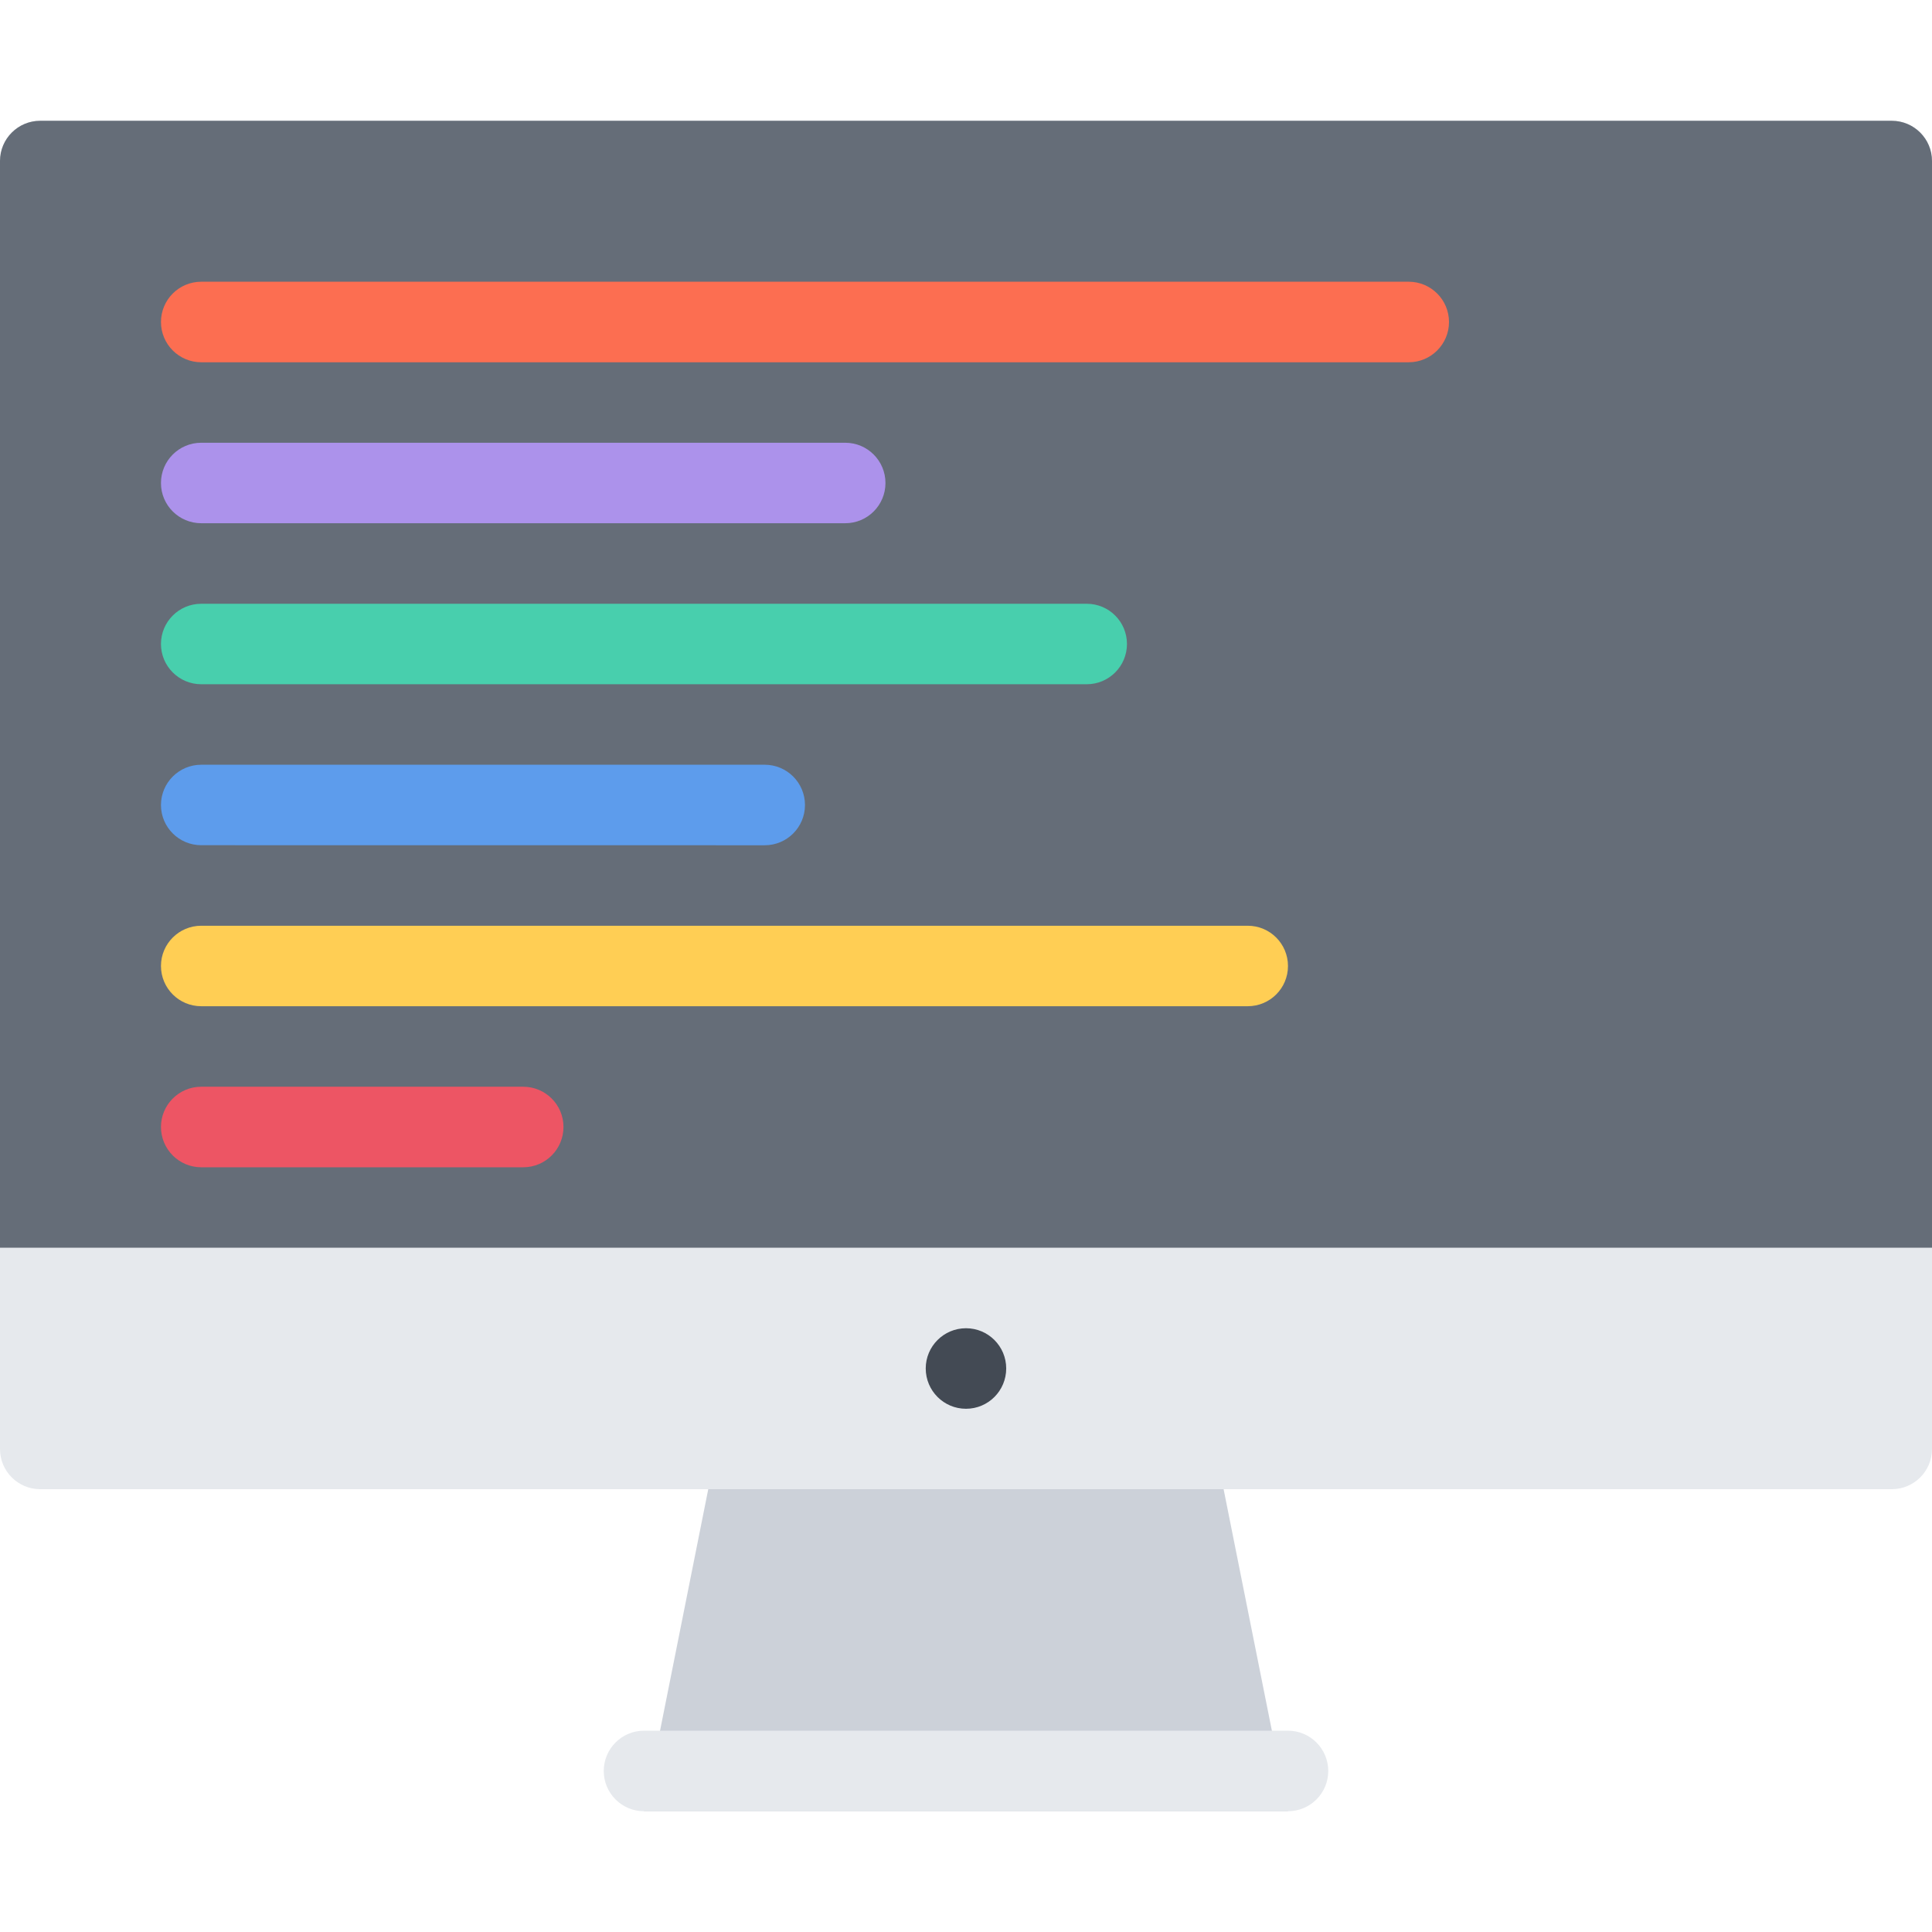
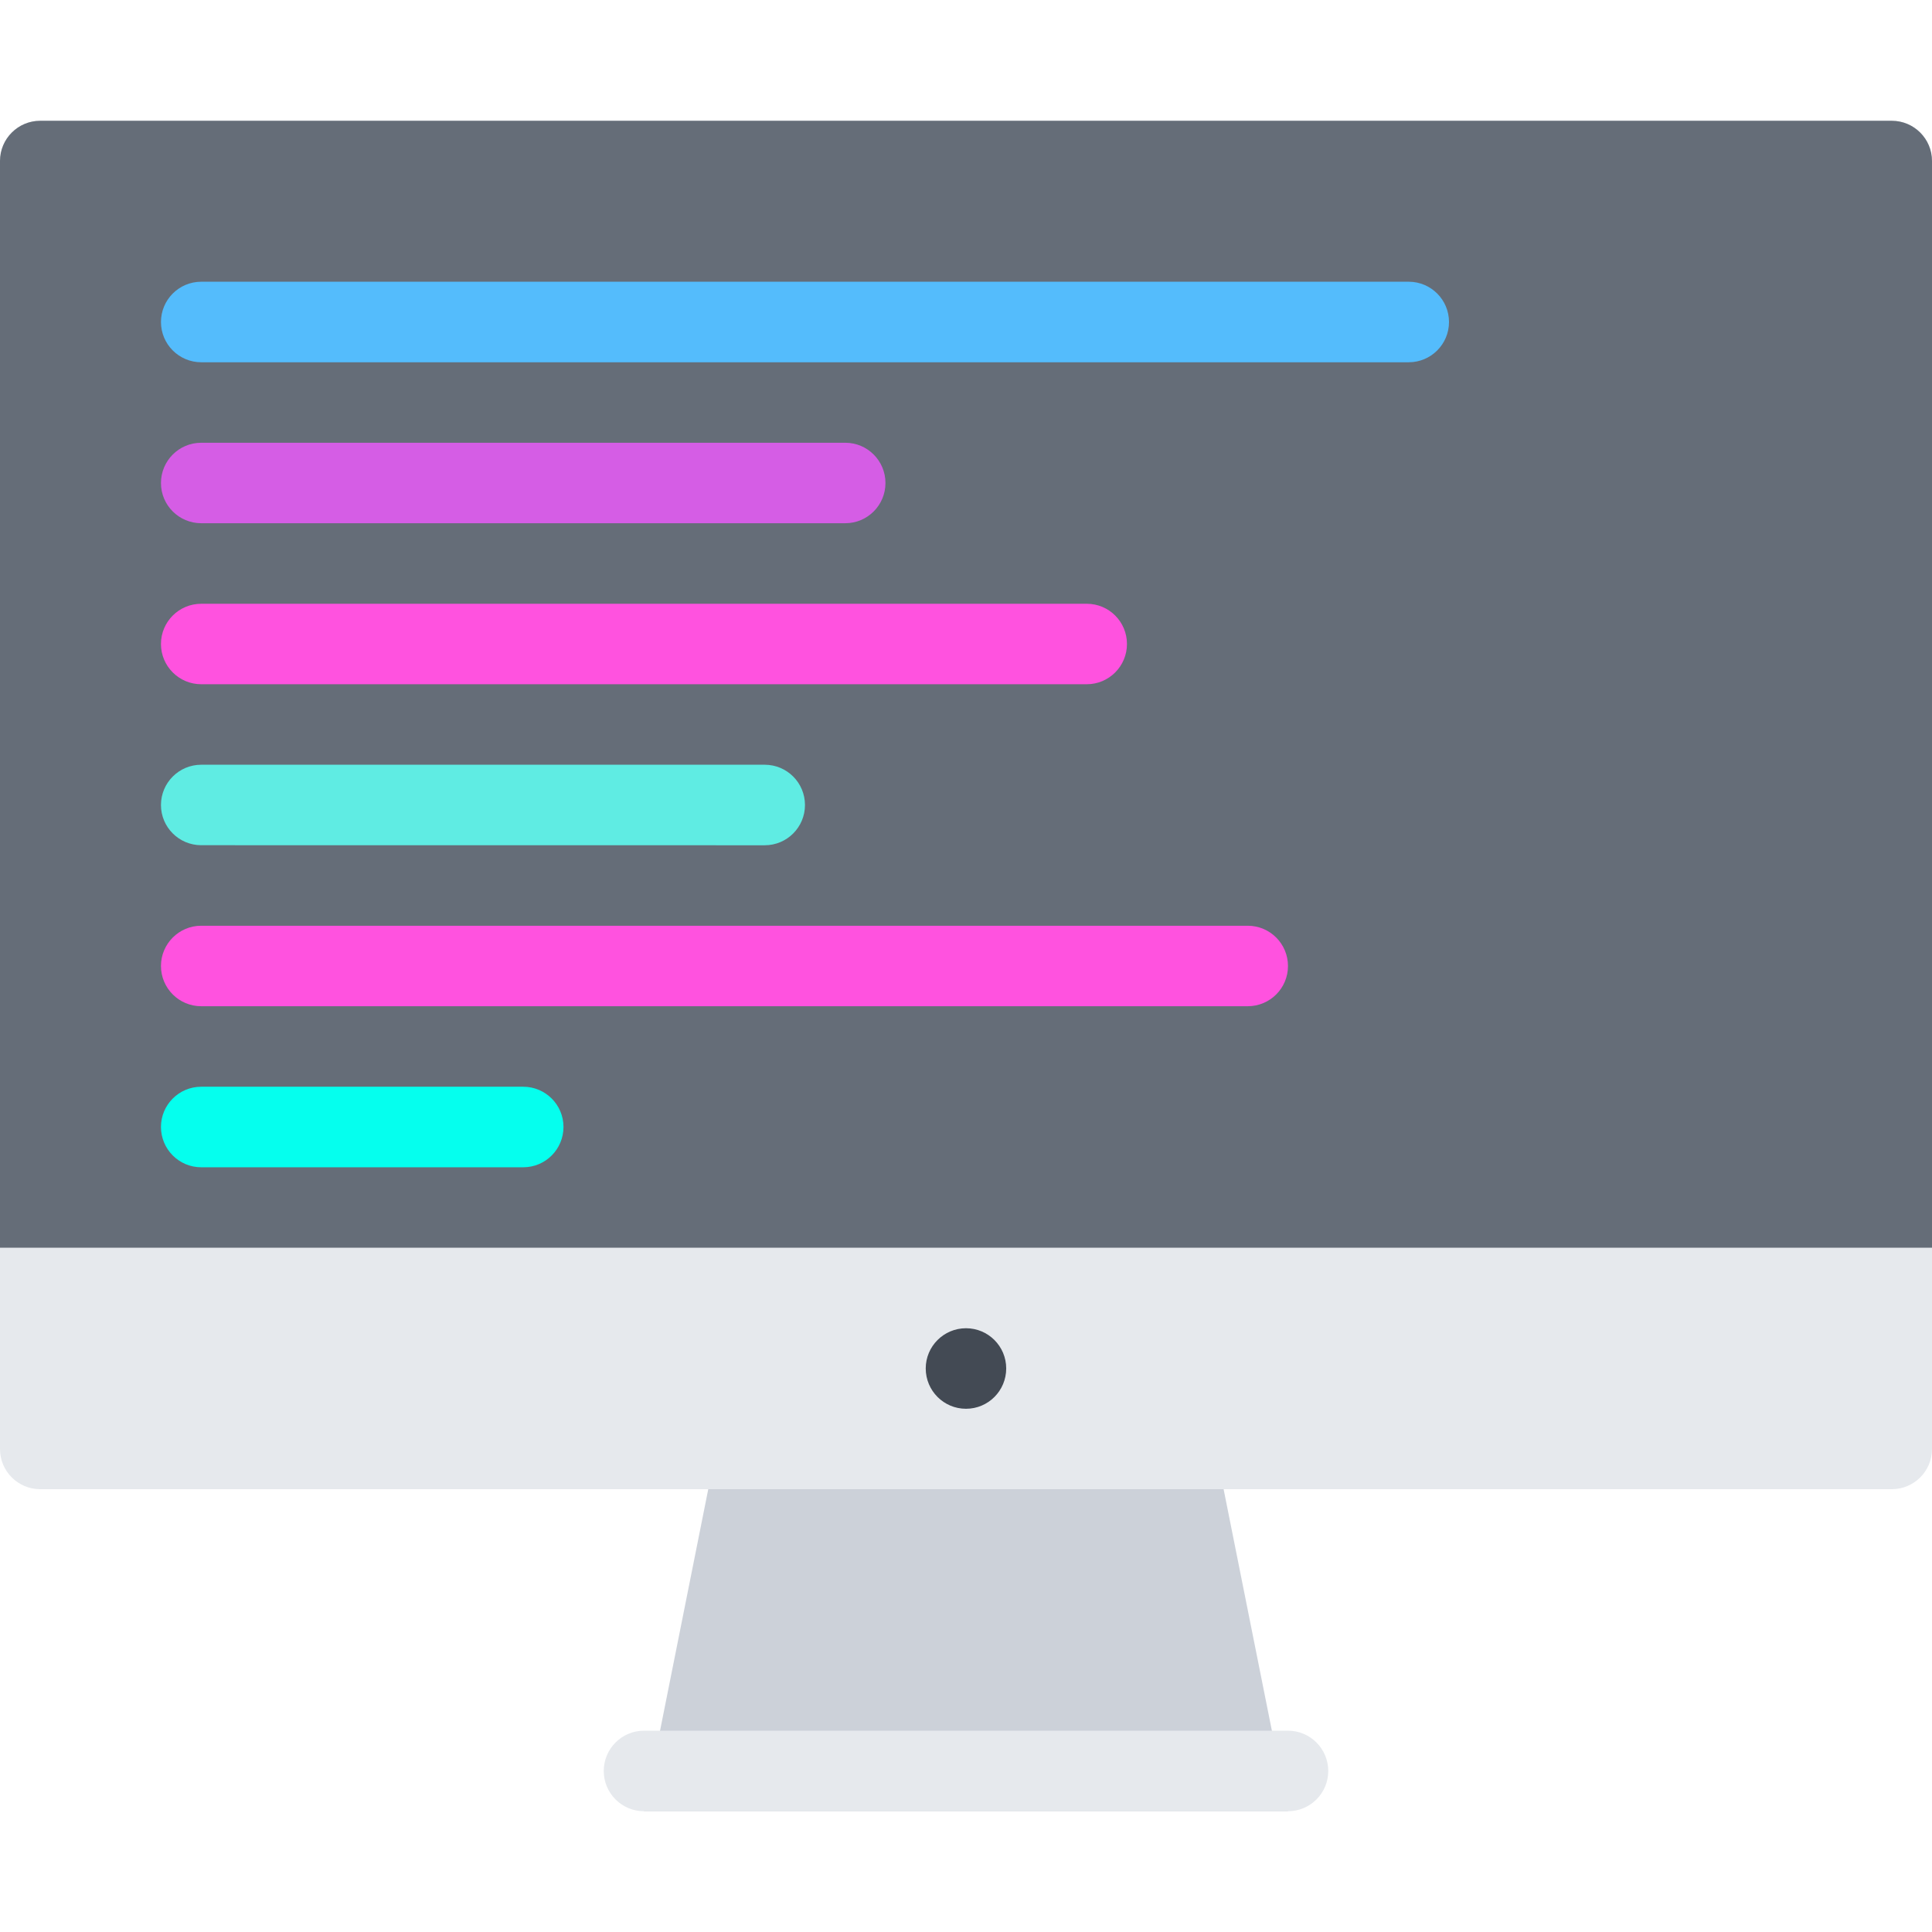
<svg xmlns="http://www.w3.org/2000/svg" height="800px" width="800px" version="1.1" id="Layer_1" viewBox="0 0 511.883 511.883" xml:space="preserve">
  <polygon style="fill:#CCD1D9;" points="341.251,479.885 170.618,479.885 191.894,373.316 319.942,373.285 " />
  <g>
    <path style="fill:#E6E9ED;" d="M511.883,383.909c0,5.905-4.781,10.653-10.67,10.653H10.654C4.78,394.561,0,389.814,0,383.908   V42.651c0-5.889,4.78-10.653,10.654-10.653h490.559c5.889,0,10.67,4.764,10.67,10.653V383.909z" />
    <path style="fill:#E6E9ED;" d="M341.251,479.885H170.618c-5.874,0-10.654-4.779-10.654-10.653c0-5.905,4.78-10.686,10.654-10.686   h170.633c5.889,0,10.669,4.78,10.669,10.686C351.92,475.107,347.139,479.885,341.251,479.885z" />
  </g>
  <path style="fill:#656D78;" d="M501.213,31.998H10.654C4.78,31.998,0,36.762,0,42.651v287.926h511.883V42.651  C511.883,36.762,507.102,31.998,501.213,31.998z" />
  <path style="fill:#434A54;" d="M266.595,362.569c0,5.905-4.765,10.685-10.654,10.685c-5.889,0-10.669-4.779-10.669-10.685  c0-5.874,4.78-10.653,10.669-10.653C261.83,351.916,266.595,356.695,266.595,362.569z" />
-   <path style="fill:#FC6E51;" d="M373.243,74.644H53.317c-5.89,0-10.669,4.78-10.669,10.669c0,5.89,4.78,10.67,10.669,10.67h319.926  c5.889,0,10.67-4.78,10.67-10.67C383.913,79.424,379.131,74.644,373.243,74.644z" />
-   <path style="fill:#AC92EB;" d="M53.317,138.63h170.632c5.89,0,10.654-4.765,10.654-10.654c0-5.905-4.764-10.669-10.654-10.669  H53.317c-5.89,0-10.669,4.764-10.669,10.669C42.647,133.865,47.427,138.63,53.317,138.63z" />
-   <path style="fill:#48CFAD;" d="M53.317,181.29h234.618c5.89,0,10.654-4.78,10.654-10.669s-4.765-10.653-10.654-10.653H53.317  c-5.89,0-10.669,4.764-10.669,10.653C42.647,176.51,47.427,181.29,53.317,181.29z" />
-   <path style="fill:#5D9CEC;" d="M53.317,223.938l149.293,0.016c5.905,0,10.669-4.78,10.669-10.669  c0-5.889-4.764-10.669-10.669-10.669H53.317c-5.89,0-10.669,4.78-10.669,10.669C42.647,219.173,47.427,223.938,53.317,223.938z" />
-   <path style="fill:#FFCE54;" d="M330.581,245.275H53.317c-5.89,0-10.669,4.78-10.669,10.654c0,5.905,4.78,10.67,10.669,10.67h277.264  c5.905,0,10.67-4.765,10.67-10.654C341.251,250.057,336.486,245.275,330.581,245.275z" />
-   <path style="fill:#ED5564;" d="M138.625,287.93H53.317c-5.89,0-10.669,4.781-10.669,10.654c0,5.905,4.78,10.686,10.669,10.686  h85.309c5.905,0,10.669-4.78,10.669-10.686C149.295,292.711,144.53,287.93,138.625,287.93z" />
+   <path style="fill:#54bcfc;" d="M373.243,74.644H53.317c-5.89,0-10.669,4.78-10.669,10.669c0,5.89,4.78,10.67,10.669,10.67h319.926  c5.889,0,10.67-4.78,10.67-10.67C383.913,79.424,379.131,74.644,373.243,74.644z" />
+   <path style="fill:#d55de5;" d="M53.317,138.63h170.632c5.89,0,10.654-4.765,10.654-10.654c0-5.905-4.764-10.669-10.654-10.669  H53.317c-5.89,0-10.669,4.764-10.669,10.669C42.647,133.865,47.427,138.63,53.317,138.63z" />
+   <path style="fill:#ff52df;" d="M53.317,181.29h234.618c5.89,0,10.654-4.78,10.654-10.669s-4.765-10.653-10.654-10.653H53.317  c-5.89,0-10.669,4.764-10.669,10.653C42.647,176.51,47.427,181.29,53.317,181.29z" />
+   <path style="fill:#5fece3;" d="M53.317,223.938l149.293,0.016c5.905,0,10.669-4.78,10.669-10.669  c0-5.889-4.764-10.669-10.669-10.669H53.317c-5.89,0-10.669,4.78-10.669,10.669C42.647,219.173,47.427,223.938,53.317,223.938z" />
+   <path style="fill:#ff52df;" d="M330.581,245.275H53.317c-5.89,0-10.669,4.78-10.669,10.654c0,5.905,4.78,10.67,10.669,10.67h277.264  c5.905,0,10.67-4.765,10.67-10.654C341.251,250.057,336.486,245.275,330.581,245.275z" />
+   <path style="fill:#05ffee;" d="M138.625,287.93H53.317c-5.89,0-10.669,4.781-10.669,10.654c0,5.905,4.78,10.686,10.669,10.686  h85.309c5.905,0,10.669-4.78,10.669-10.686C149.295,292.711,144.53,287.93,138.625,287.93z" />
</svg>
